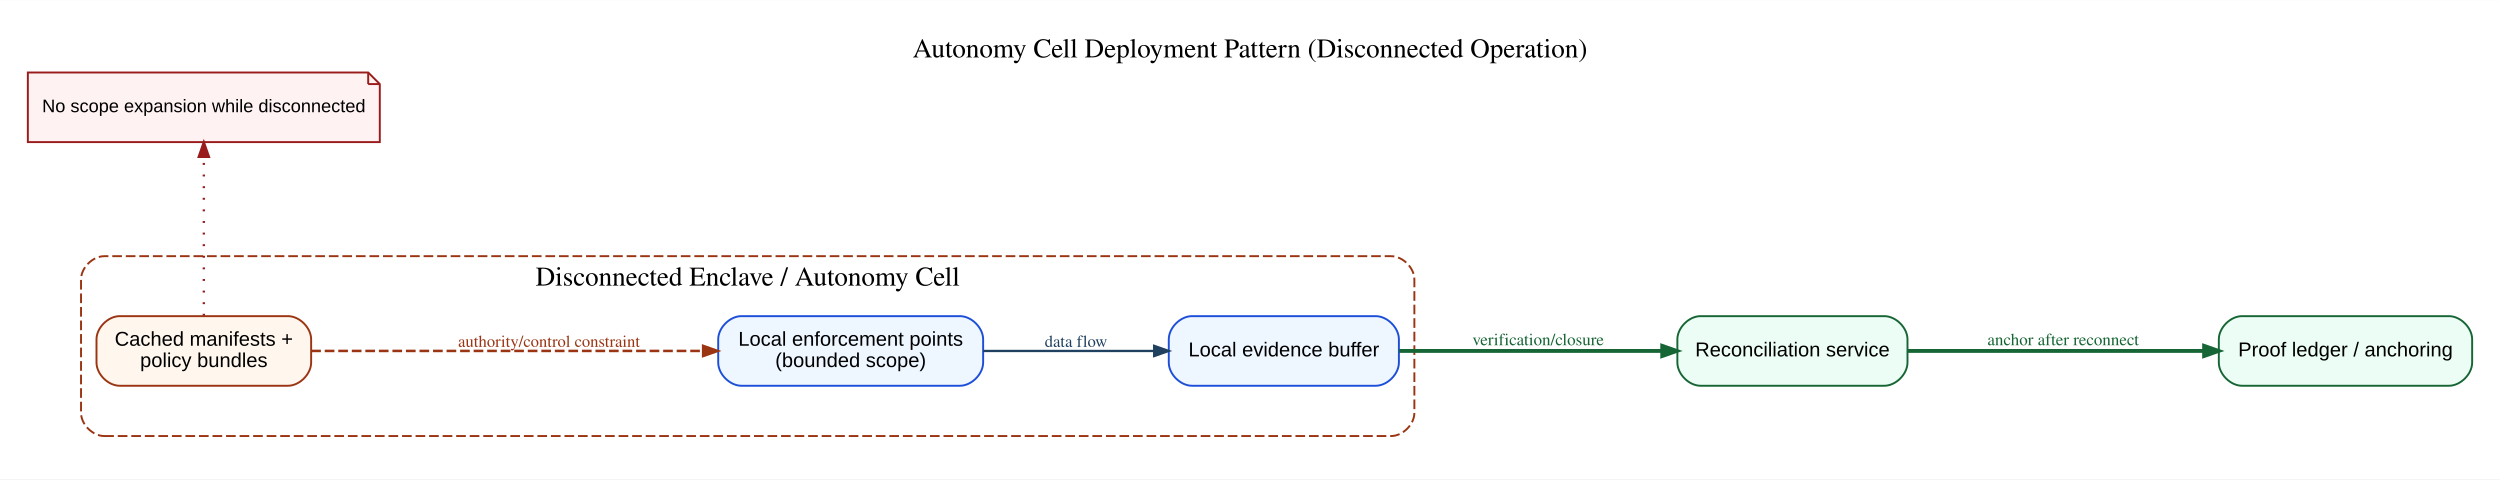
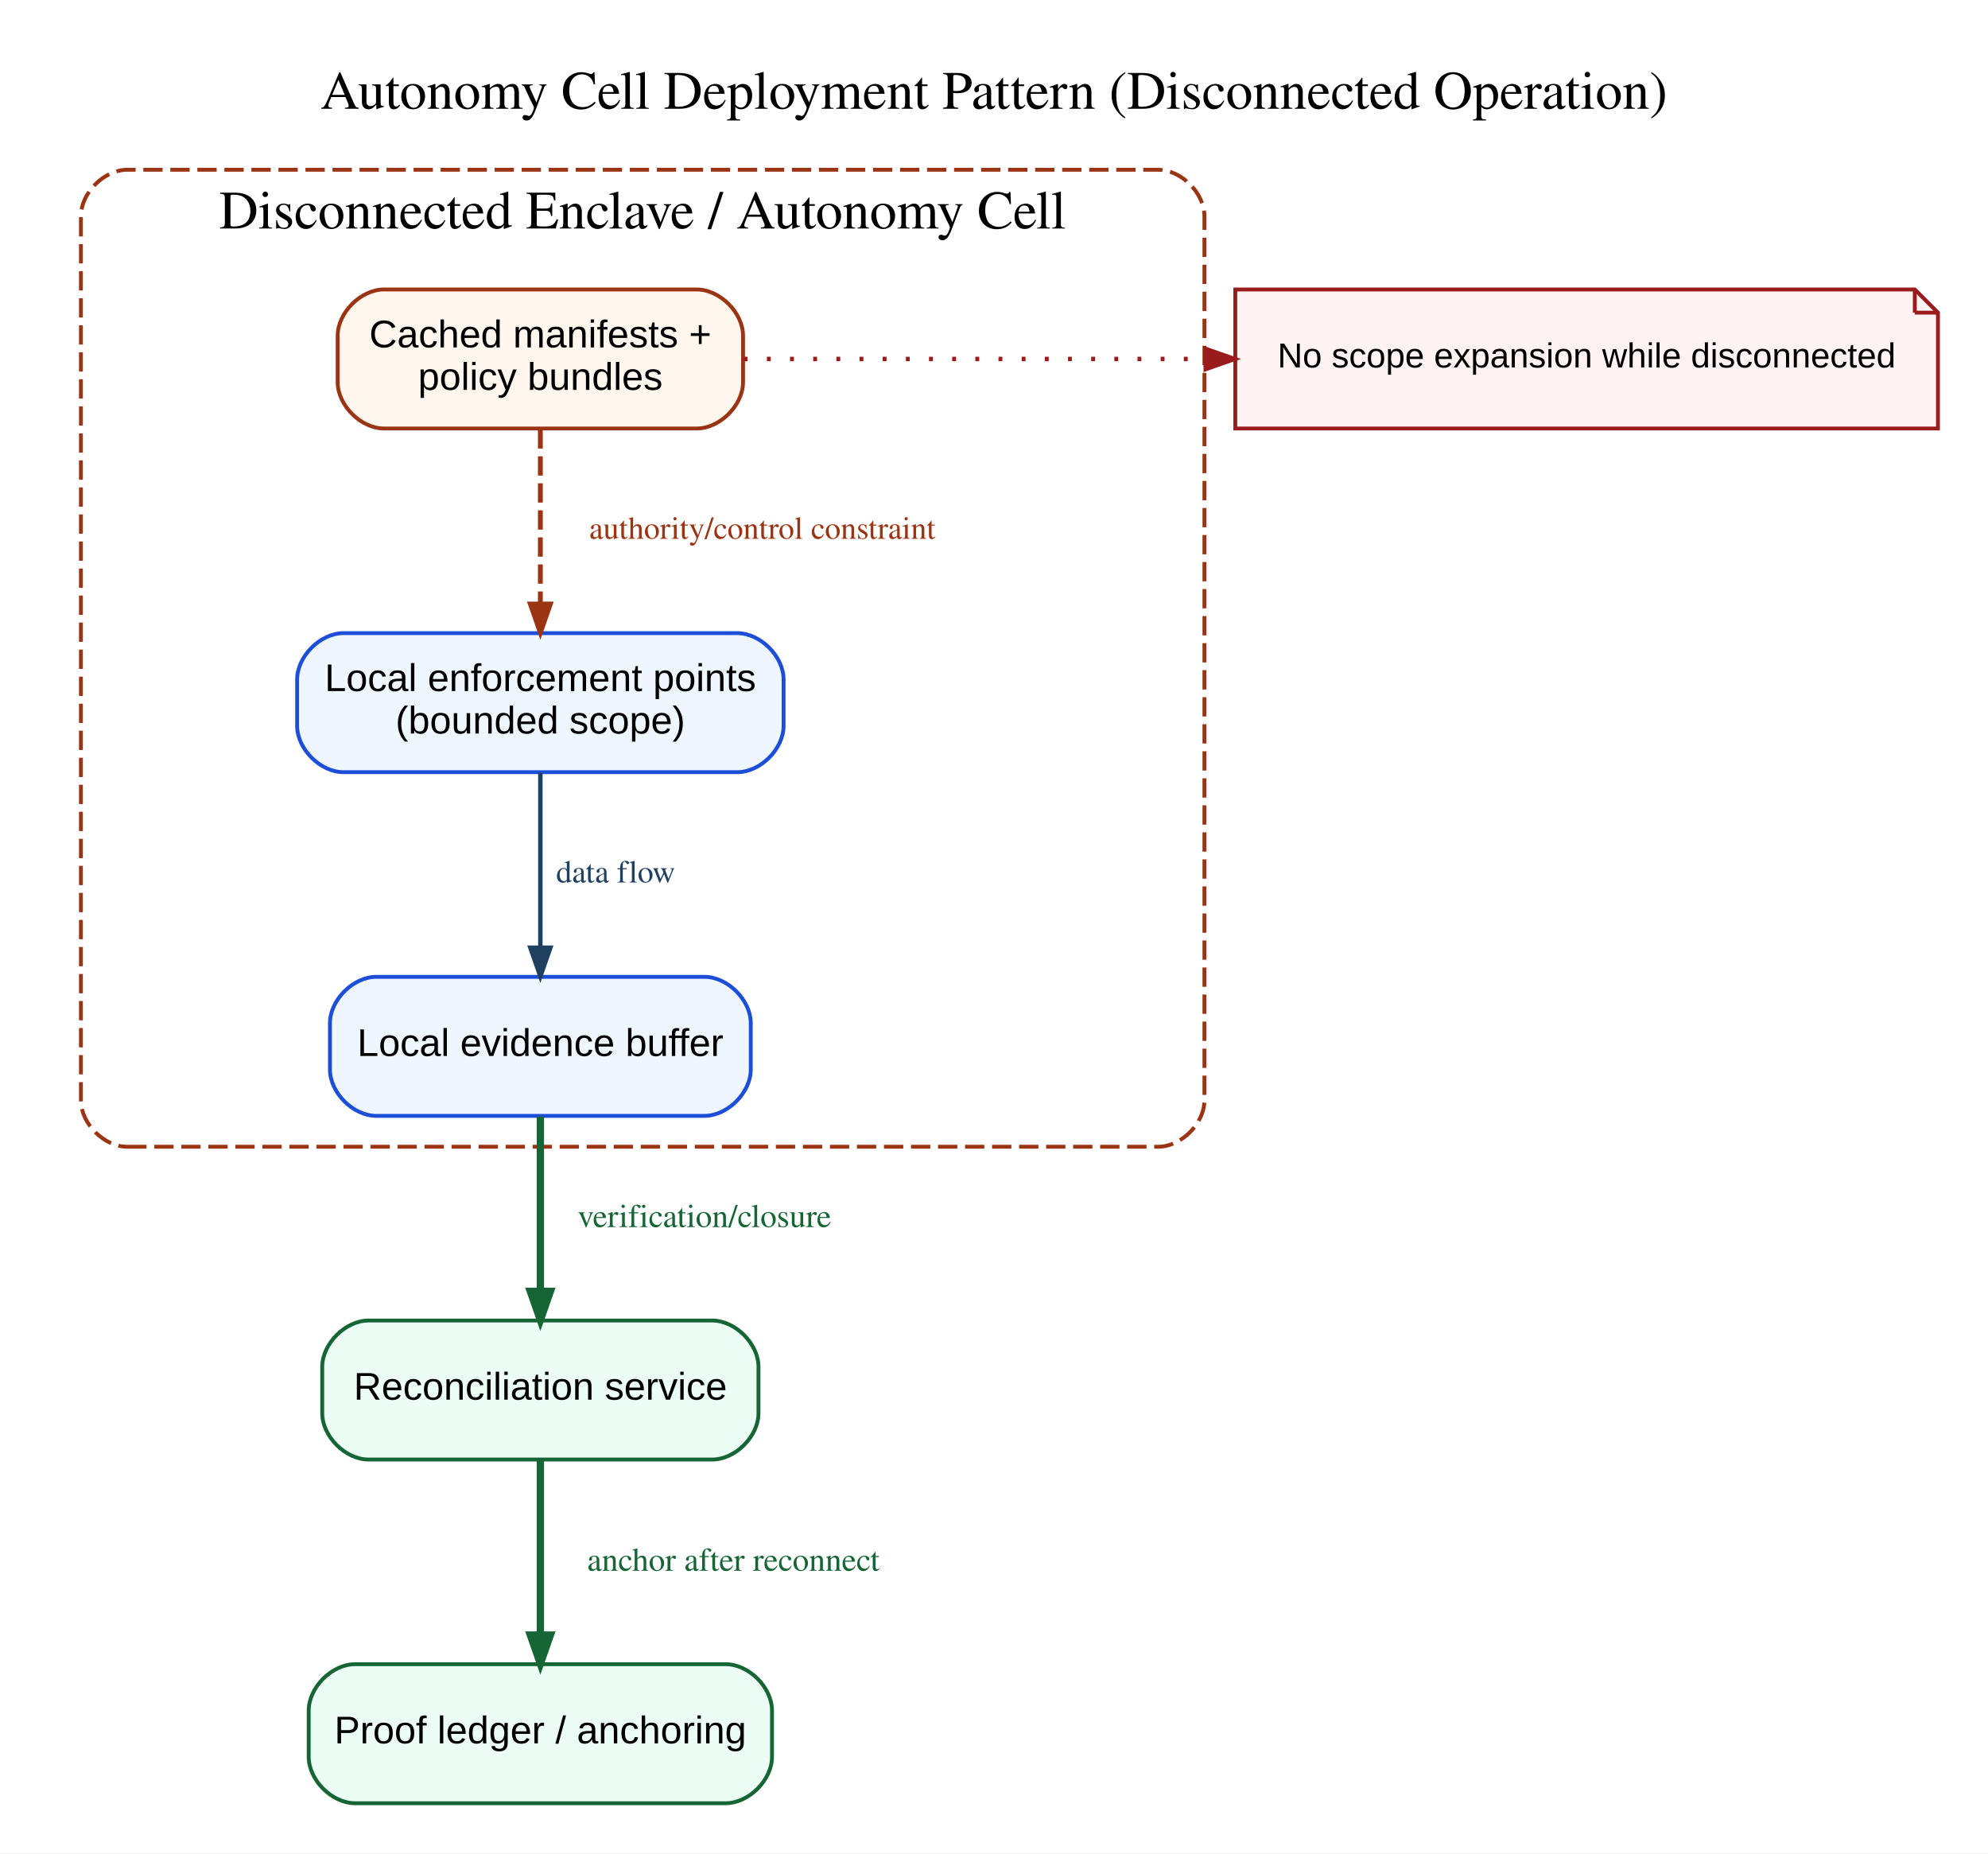
- <svg xmlns="http://www.w3.org/2000/svg" width="1293pt" height="248pt" viewBox="0.00 0.00 1292.80 247.80">
-   <g id="graph0" class="graph" transform="scale(1 1) rotate(0) translate(14.4 233.4)">
-     <polygon fill="white" stroke="transparent" points="-14.4,14.4 -14.4,-233.4 1278.4,-233.4 1278.4,14.4 -14.4,14.4" />
-     <text text-anchor="middle" x="632" y="-203.8" font-family="Times,serif" font-size="14.00">Autonomy Cell Deployment Pattern (Disconnected Operation)</text>
+ <svg xmlns="http://www.w3.org/2000/svg" width="515pt" height="480pt" viewBox="0.00 0.00 514.92 479.92">
+   <g id="graph0" class="graph" transform="scale(1 1) rotate(0) translate(12.96 466.96)">
+     <polygon fill="white" stroke="transparent" points="-12.96,12.96 -12.96,-466.96 501.96,-466.96 501.96,12.96 -12.96,12.96" />
+     <text text-anchor="middle" x="244.5" y="-438.8" font-family="Times,serif" font-size="14.00">Autonomy Cell Deployment Pattern (Disconnected Operation)</text>
    <g id="clust1" class="cluster">
-       <path fill="white" stroke="#9a3412" stroke-dasharray="5,2" d="M39.5,-8C39.5,-8 705,-8 705,-8 711,-8 717,-14 717,-20 717,-20 717,-89 717,-89 717,-95 711,-101 705,-101 705,-101 39.5,-101 39.5,-101 33.5,-101 27.5,-95 27.5,-89 27.5,-89 27.5,-20 27.5,-20 27.5,-14 33.5,-8 39.5,-8" />
-       <text text-anchor="middle" x="372.25" y="-85.8" font-family="Times,serif" font-size="14.00">Disconnected Enclave / Autonomy Cell</text>
+       <path fill="white" stroke="#9a3412" stroke-dasharray="5,2" d="M20,-170C20,-170 287,-170 287,-170 293,-170 299,-176 299,-182 299,-182 299,-411 299,-411 299,-417 293,-423 287,-423 287,-423 20,-423 20,-423 14,-423 8,-417 8,-411 8,-411 8,-182 8,-182 8,-176 14,-170 20,-170" />
+       <text text-anchor="middle" x="153.5" y="-407.8" font-family="Times,serif" font-size="14.00">Disconnected Enclave / Autonomy Cell</text>
    </g>
    <g id="node1" class="node">
-       <path fill="#fff7ed" stroke="#9a3412" d="M134.5,-70C134.5,-70 47.5,-70 47.5,-70 41.5,-70 35.5,-64 35.5,-58 35.5,-58 35.5,-46 35.5,-46 35.5,-40 41.5,-34 47.5,-34 47.5,-34 134.5,-34 134.5,-34 140.5,-34 146.5,-40 146.5,-46 146.5,-46 146.5,-58 146.5,-58 146.5,-64 140.5,-70 134.5,-70" />
-       <text text-anchor="middle" x="91" y="-54.68" font-family="Arial" font-size="10.40">Cached manifests +</text>
-       <text text-anchor="middle" x="91" y="-43.68" font-family="Arial" font-size="10.40">policy bundles</text>
+       <path fill="#fff7ed" stroke="#9a3412" d="M167.5,-392C167.5,-392 86.5,-392 86.5,-392 80.5,-392 74.5,-386 74.5,-380 74.5,-380 74.5,-368 74.5,-368 74.5,-362 80.5,-356 86.5,-356 86.5,-356 167.5,-356 167.5,-356 173.5,-356 179.5,-362 179.5,-368 179.5,-368 179.5,-380 179.5,-380 179.5,-386 173.5,-392 167.5,-392" />
+       <text text-anchor="middle" x="127" y="-377" font-family="Arial" font-size="10.00">Cached manifests +</text>
+       <text text-anchor="middle" x="127" y="-366" font-family="Arial" font-size="10.00">policy bundles</text>
    </g>
    <g id="node2" class="node">
-       <path fill="#eef6ff" stroke="#1d4ed8" d="M482,-70C482,-70 369,-70 369,-70 363,-70 357,-64 357,-58 357,-58 357,-46 357,-46 357,-40 363,-34 369,-34 369,-34 482,-34 482,-34 488,-34 494,-40 494,-46 494,-46 494,-58 494,-58 494,-64 488,-70 482,-70" />
-       <text text-anchor="middle" x="425.5" y="-54.68" font-family="Arial" font-size="10.40">Local enforcement points</text>
-       <text text-anchor="middle" x="425.5" y="-43.68" font-family="Arial" font-size="10.40">(bounded scope)</text>
+       <path fill="#eef6ff" stroke="#1d4ed8" d="M178,-303C178,-303 76,-303 76,-303 70,-303 64,-297 64,-291 64,-291 64,-279 64,-279 64,-273 70,-267 76,-267 76,-267 178,-267 178,-267 184,-267 190,-273 190,-279 190,-279 190,-291 190,-291 190,-297 184,-303 178,-303" />
+       <text text-anchor="middle" x="127" y="-288" font-family="Arial" font-size="10.00">Local enforcement points</text>
+       <text text-anchor="middle" x="127" y="-277" font-family="Arial" font-size="10.00">(bounded scope)</text>
    </g>
    <g id="edge1" class="edge">
-       <path fill="none" stroke="#9a3412" stroke-width="1.3" stroke-dasharray="5,2" d="M146.53,-52C201.66,-52 287.28,-52 348.93,-52" />
-       <polygon fill="#9a3412" stroke="#9a3412" stroke-width="1.3" points="349.21,-54.63 356.71,-52 349.21,-49.38 349.21,-54.63" />
-       <text text-anchor="middle" x="269.5" y="-54.12" font-family="Times,serif" font-size="8.60" fill="#9a3412">authority/control constraint</text>
+       <path fill="none" stroke="#9a3412" stroke-width="1.25" stroke-dasharray="5,2" d="M127,-355.81C127,-342.94 127,-325.15 127,-310.75" />
+       <polygon fill="#9a3412" stroke="#9a3412" stroke-width="1.25" points="129.59,-310.55 127,-303.15 124.41,-310.55 129.59,-310.55" />
+       <text text-anchor="middle" x="184.5" y="-327.44" font-family="Times,serif" font-size="8.20" fill="#9a3412">authority/control constraint</text>
    </g>
    <g id="node6" class="node">
-       <polygon fill="#fef2f2" stroke="#991b1b" points="176,-196 0,-196 0,-160 182,-160 182,-190 176,-196" />
-       <polyline fill="none" stroke="#991b1b" points="176,-196 176,-190 " />
-       <polyline fill="none" stroke="#991b1b" points="182,-190 176,-190 " />
-       <text text-anchor="middle" x="91" y="-175.48" font-family="Arial" font-size="9.40">No scope expansion while disconnected</text>
+       <polygon fill="#fef2f2" stroke="#991b1b" points="483,-392 307,-392 307,-356 489,-356 489,-386 483,-392" />
+       <polyline fill="none" stroke="#991b1b" points="483,-392 483,-386 " />
+       <polyline fill="none" stroke="#991b1b" points="489,-386 483,-386 " />
+       <text text-anchor="middle" x="398" y="-371.8" font-family="Arial" font-size="9.00">No scope expansion while disconnected</text>
    </g>
    <g id="edge5" class="edge">
-       <path fill="none" stroke="#991b1b" stroke-width="1.2" stroke-dasharray="1,5" d="M91,-70.21C91,-97.54 91,-124.86 91,-152.19" />
-       <polygon fill="#991b1b" stroke="#991b1b" stroke-width="1.2" points="88.38,-152.39 91,-159.89 93.63,-152.39 88.38,-152.39" />
+       <path fill="none" stroke="#991b1b" stroke-width="1.15" stroke-dasharray="1,5" d="M179.67,-374C219.54,-374 259.42,-374 299.3,-374" />
+       <polygon fill="#991b1b" stroke="#991b1b" stroke-width="1.15" points="299.34,-376.59 306.74,-374 299.34,-371.41 299.34,-376.59" />
    </g>
    <g id="node3" class="node">
-       <path fill="#eef6ff" stroke="#1d4ed8" d="M697,-70C697,-70 602,-70 602,-70 596,-70 590,-64 590,-58 590,-58 590,-46 590,-46 590,-40 596,-34 602,-34 602,-34 697,-34 697,-34 703,-34 709,-40 709,-46 709,-46 709,-58 709,-58 709,-64 703,-70 697,-70" />
-       <text text-anchor="middle" x="649.5" y="-49.18" font-family="Arial" font-size="10.40">Local evidence buffer</text>
+       <path fill="#eef6ff" stroke="#1d4ed8" d="M169.5,-214C169.5,-214 84.5,-214 84.5,-214 78.5,-214 72.5,-208 72.5,-202 72.5,-202 72.5,-190 72.5,-190 72.5,-184 78.5,-178 84.5,-178 84.5,-178 169.5,-178 169.5,-178 175.5,-178 181.5,-184 181.5,-190 181.5,-190 181.5,-202 181.5,-202 181.5,-208 175.5,-214 169.5,-214" />
+       <text text-anchor="middle" x="127" y="-193.5" font-family="Arial" font-size="10.00">Local evidence buffer</text>
    </g>
    <g id="edge2" class="edge">
-       <path fill="none" stroke="#204060" stroke-width="1.2" d="M494.01,-52C522,-52 554.36,-52 582.22,-52" />
-       <polygon fill="#204060" stroke="#204060" stroke-width="1.2" points="582.45,-54.63 589.95,-52 582.45,-49.38 582.45,-54.63" />
-       <text text-anchor="middle" x="542" y="-54.12" font-family="Times,serif" font-size="8.60" fill="#204060">data flow</text>
+       <path fill="none" stroke="#204060" stroke-width="1.15" d="M127,-266.81C127,-253.94 127,-236.15 127,-221.75" />
+       <polygon fill="#204060" stroke="#204060" stroke-width="1.15" points="129.59,-221.55 127,-214.15 124.41,-221.55 129.59,-221.55" />
+       <text text-anchor="middle" x="146.5" y="-238.44" font-family="Times,serif" font-size="8.20" fill="#204060">data flow</text>
    </g>
    <g id="node4" class="node">
-       <path fill="#ecfdf5" stroke="#166534" d="M960,-70C960,-70 865,-70 865,-70 859,-70 853,-64 853,-58 853,-58 853,-46 853,-46 853,-40 859,-34 865,-34 865,-34 960,-34 960,-34 966,-34 972,-40 972,-46 972,-46 972,-58 972,-58 972,-64 966,-70 960,-70" />
-       <text text-anchor="middle" x="912.5" y="-49.18" font-family="Arial" font-size="10.40">Reconciliation service</text>
+       <path fill="#ecfdf5" stroke="#166534" d="M171.5,-125C171.5,-125 82.5,-125 82.5,-125 76.5,-125 70.5,-119 70.5,-113 70.5,-113 70.5,-101 70.5,-101 70.5,-95 76.5,-89 82.5,-89 82.5,-89 171.5,-89 171.5,-89 177.5,-89 183.5,-95 183.5,-101 183.5,-101 183.5,-113 183.5,-113 183.5,-119 177.5,-125 171.5,-125" />
+       <text text-anchor="middle" x="127" y="-104.5" font-family="Arial" font-size="10.00">Reconciliation service</text>
    </g>
    <g id="edge3" class="edge">
-       <path fill="none" stroke="#166534" stroke-width="2" d="M709.07,-52C749.4,-52 803.05,-52 844.98,-52" />
-       <polygon fill="#166534" stroke="#166534" stroke-width="2" points="845.17,-54.63 852.67,-52 845.17,-49.38 845.17,-54.63" />
-       <text text-anchor="middle" x="781" y="-54.96" font-family="Times,serif" font-size="8.80" fill="#166534">verification/closure</text>
+       <path fill="none" stroke="#166534" stroke-width="1.9" d="M127,-177.81C127,-164.94 127,-147.15 127,-132.75" />
+       <polygon fill="#166534" stroke="#166534" stroke-width="1.9" points="129.59,-132.55 127,-125.15 124.41,-132.55 129.59,-132.55" />
+       <text text-anchor="middle" x="169.5" y="-149.2" font-family="Times,serif" font-size="8.50" fill="#166534">verification/closure</text>
    </g>
    <g id="node5" class="node">
-       <path fill="#ecfdf5" stroke="#166534" d="M1252,-70C1252,-70 1145,-70 1145,-70 1139,-70 1133,-64 1133,-58 1133,-58 1133,-46 1133,-46 1133,-40 1139,-34 1145,-34 1145,-34 1252,-34 1252,-34 1258,-34 1264,-40 1264,-46 1264,-46 1264,-58 1264,-58 1264,-64 1258,-70 1252,-70" />
-       <text text-anchor="middle" x="1198.5" y="-49.18" font-family="Arial" font-size="10.40">Proof ledger / anchoring</text>
+       <path fill="#ecfdf5" stroke="#166534" d="M175,-36C175,-36 79,-36 79,-36 73,-36 67,-30 67,-24 67,-24 67,-12 67,-12 67,-6 73,0 79,0 79,0 175,0 175,0 181,0 187,-6 187,-12 187,-12 187,-24 187,-24 187,-30 181,-36 175,-36" />
+       <text text-anchor="middle" x="127" y="-15.5" font-family="Arial" font-size="10.00">Proof ledger / anchoring</text>
    </g>
    <g id="edge4" class="edge">
-       <path fill="none" stroke="#166534" stroke-width="2" d="M972,-52C1016.47,-52 1077.88,-52 1125.39,-52" />
-       <polygon fill="#166534" stroke="#166534" stroke-width="2" points="1125.39,-54.63 1132.89,-52 1125.39,-49.38 1125.39,-54.63" />
-       <text text-anchor="middle" x="1052.5" y="-54.96" font-family="Times,serif" font-size="8.80" fill="#166534">anchor after reconnect</text>
+       <path fill="none" stroke="#166534" stroke-width="1.9" d="M127,-88.81C127,-75.94 127,-58.15 127,-43.75" />
+       <polygon fill="#166534" stroke="#166534" stroke-width="1.9" points="129.59,-43.55 127,-36.15 124.41,-43.55 129.59,-43.55" />
+       <text text-anchor="middle" x="177" y="-60.2" font-family="Times,serif" font-size="8.50" fill="#166534">anchor after reconnect</text>
    </g>
  </g>
</svg>
